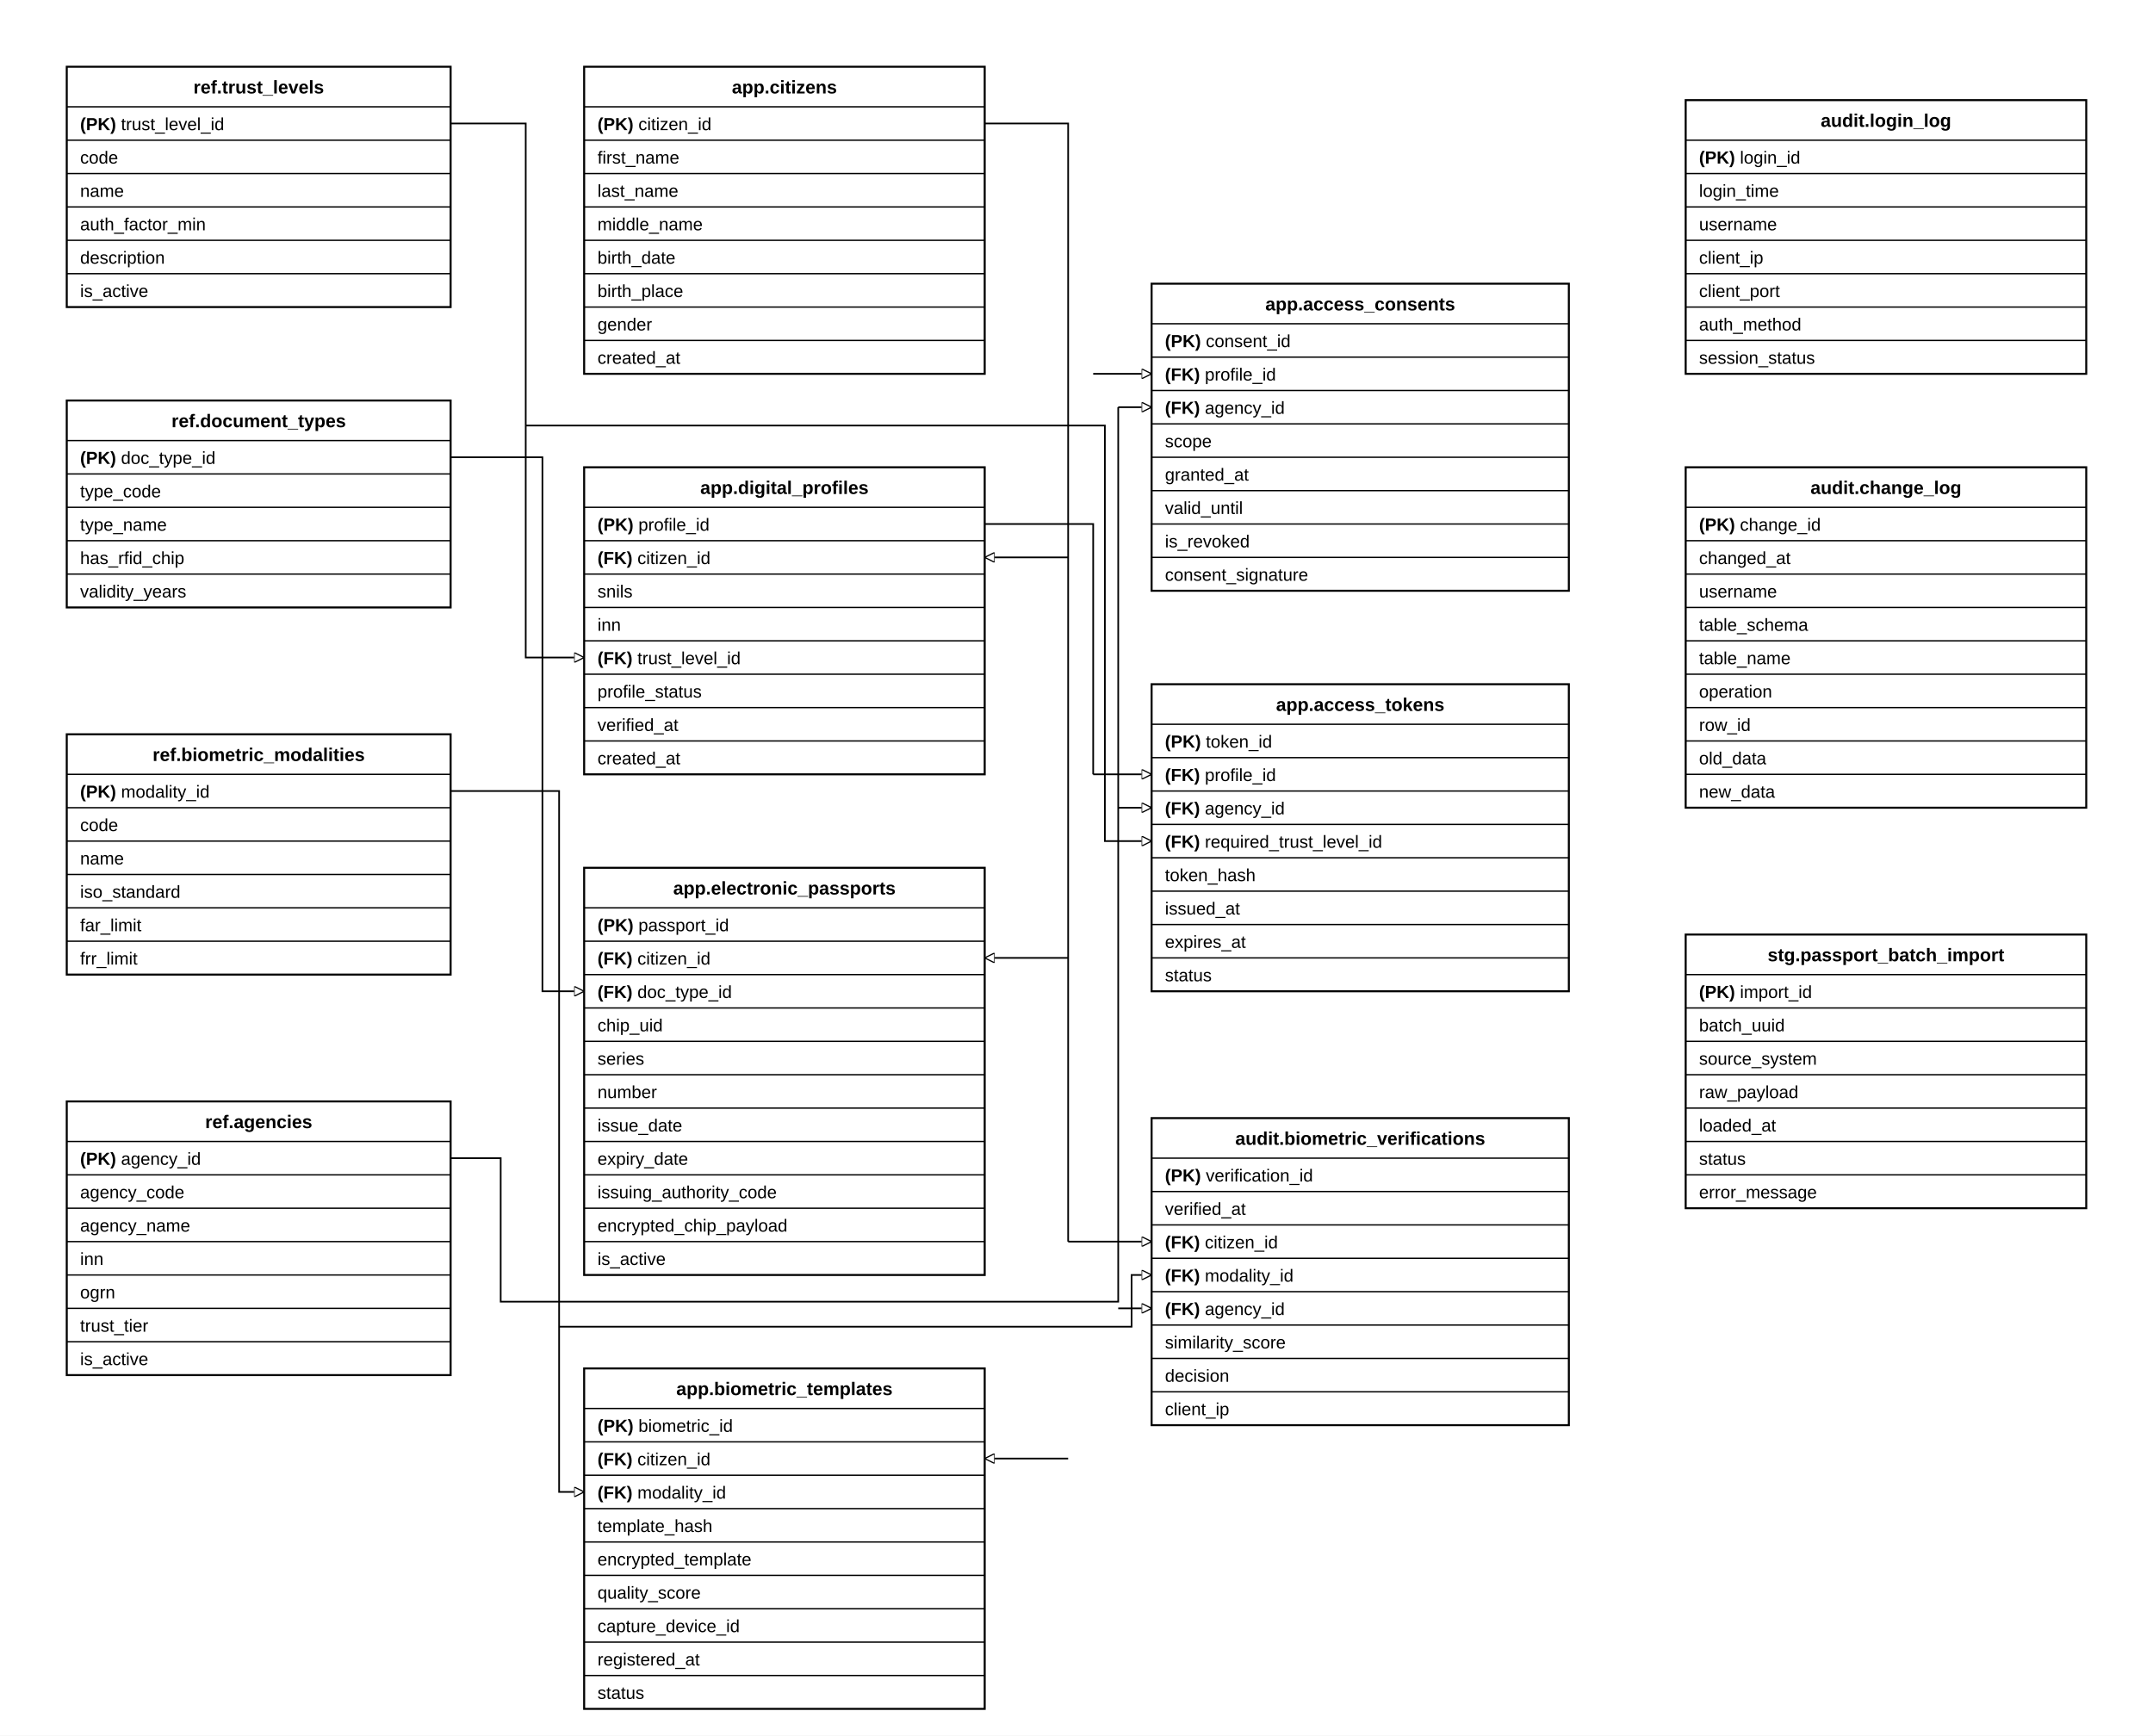
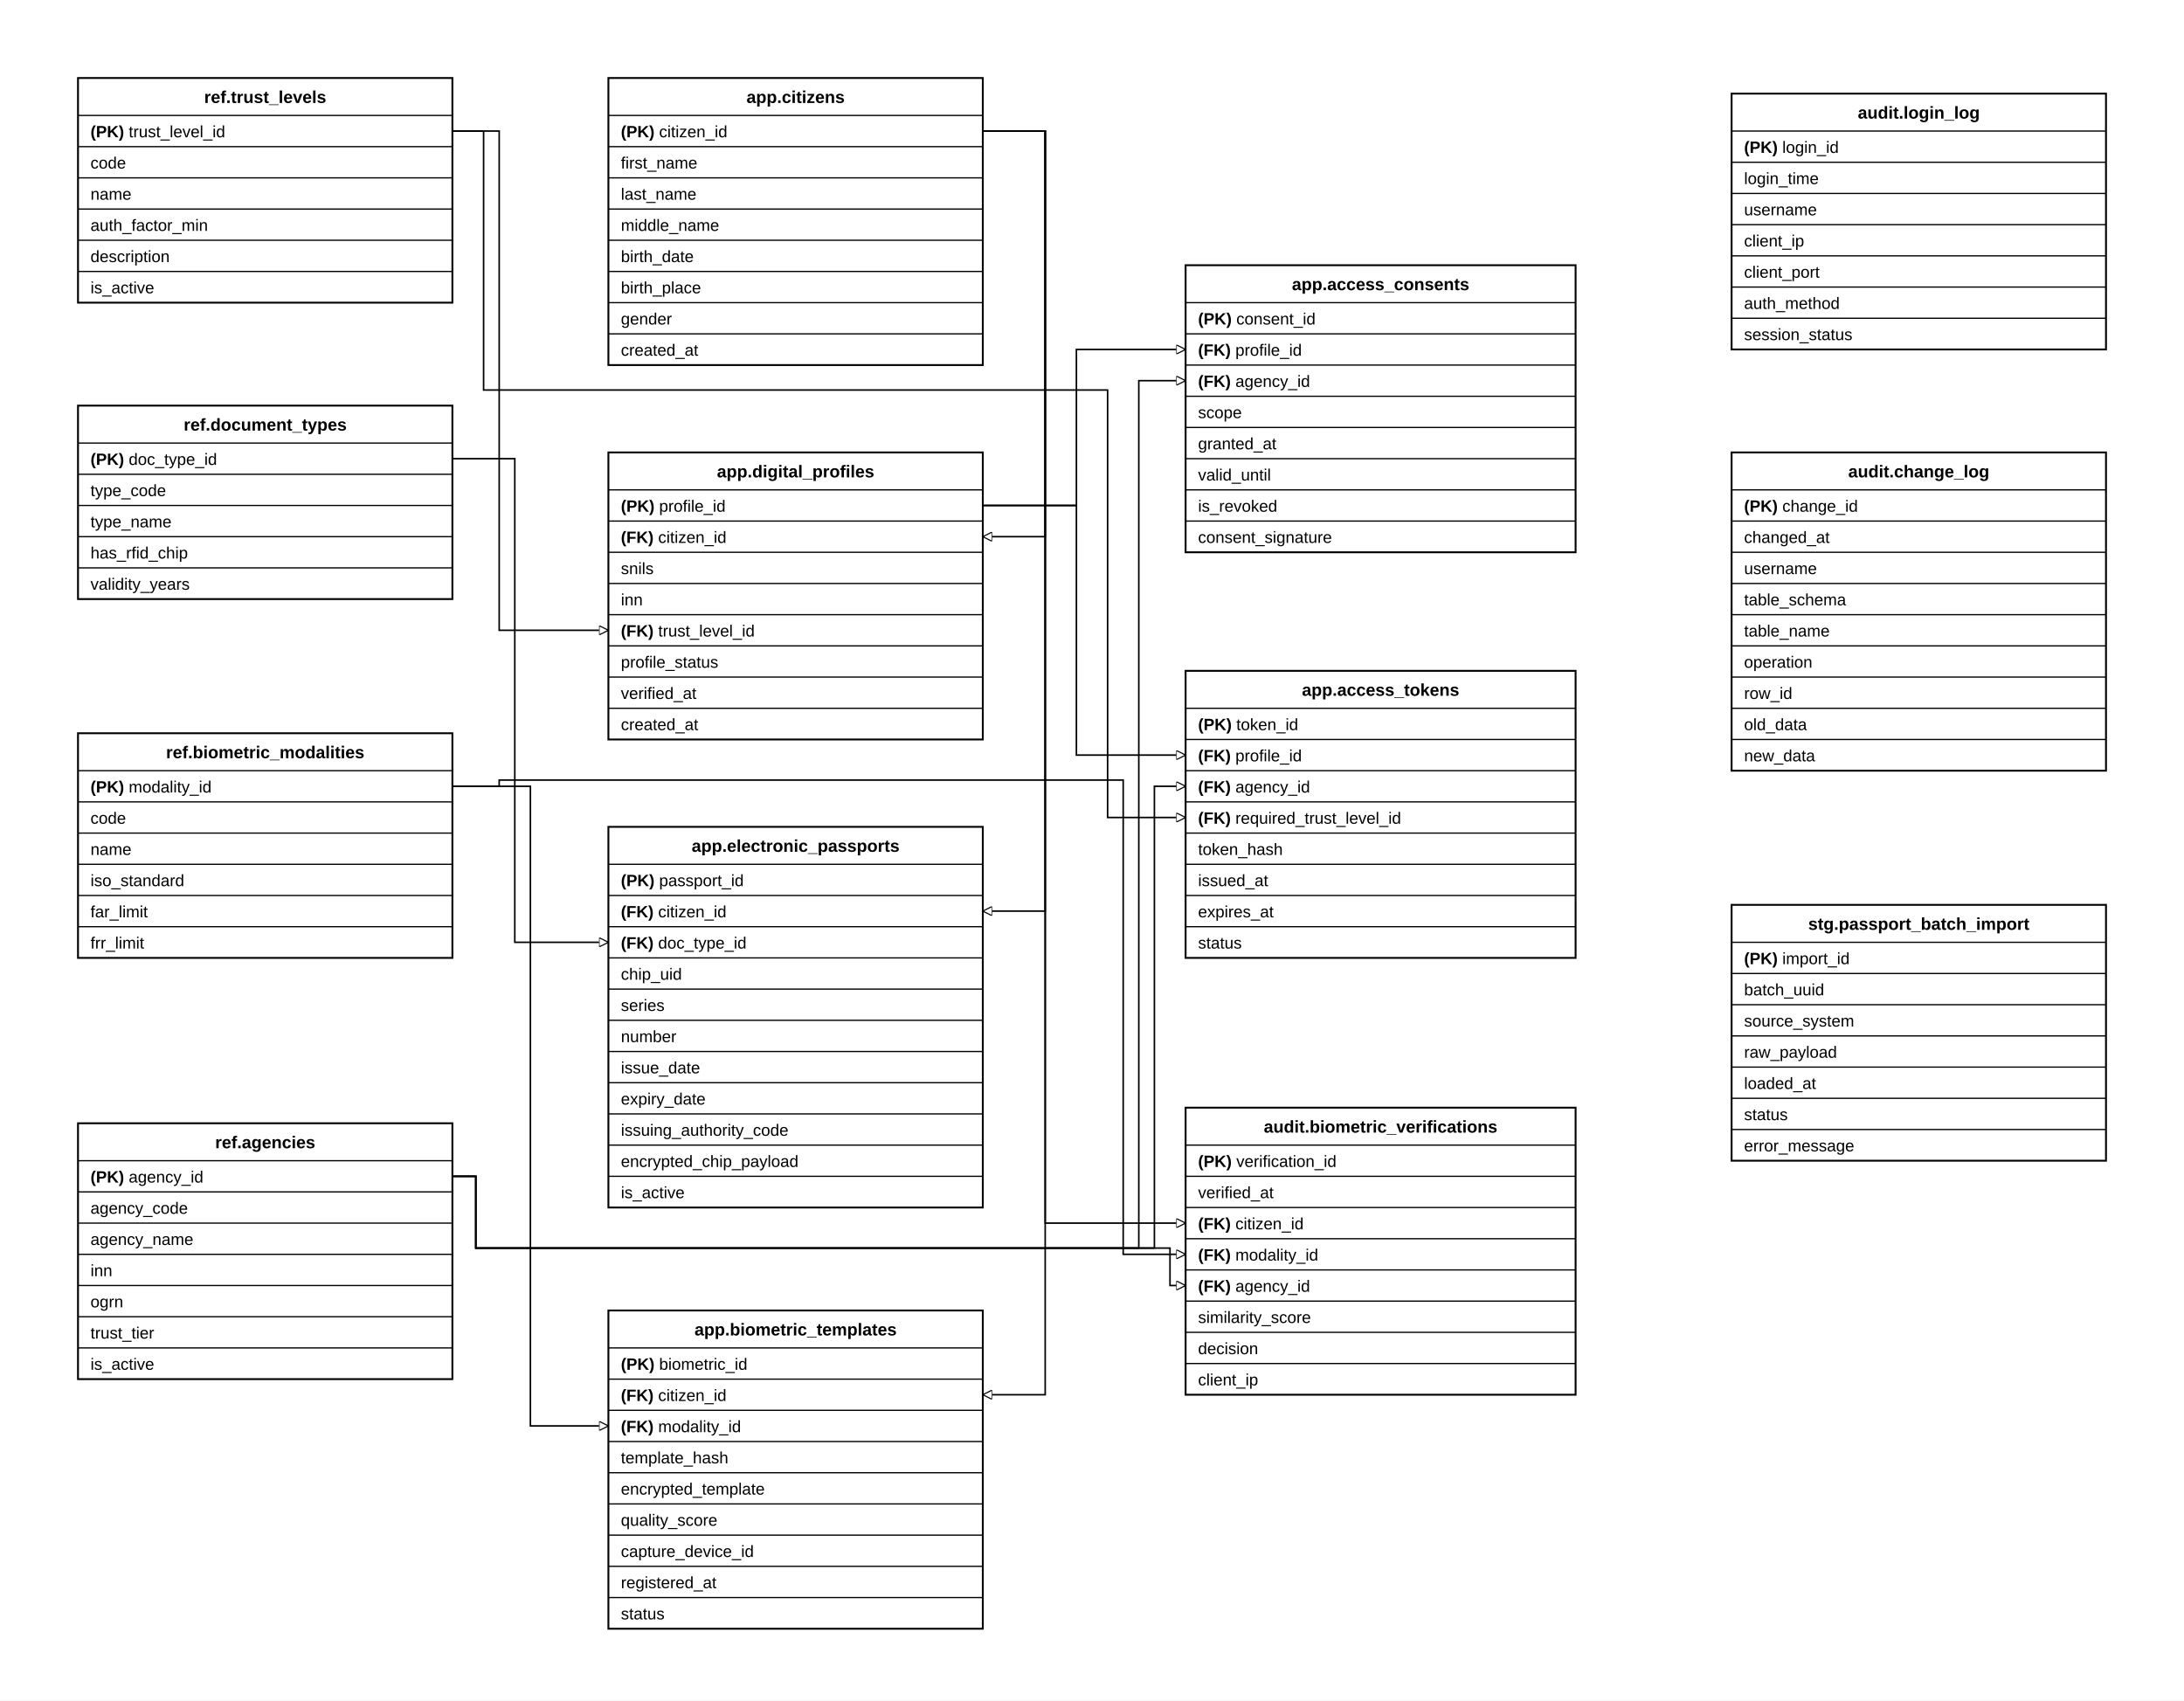
- <svg xmlns="http://www.w3.org/2000/svg" viewBox="0 0 1290 1040" width="1290" height="1040">
+ <svg xmlns="http://www.w3.org/2000/svg" viewBox="0 0 1400 1090" width="1400" height="1090">
  <defs>
-     <marker id="arrow" viewBox="0 0 10 10" refX="10" refY="5" markerWidth="6" markerHeight="6" orient="auto-start-reverse">
+     <marker id="arrow" viewBox="0 0 10 10" refX="10" refY="5" markerWidth="6" markerHeight="6" orient="auto">
      <polygon points="0,0 10,5 0,10" fill="#ffffff" stroke="#000000" stroke-width="1.2" />
    </marker>
  </defs>
  <style>

        .tbl-border { fill: #ffffff; stroke: #000000; stroke-width: 1.2; }
        .row-line { stroke: #000000; stroke-width: 0.8; }
        .tbl-hdr { font-family: Arial, Helvetica, sans-serif; font-size: 11px; font-weight: bold; fill: #000000; text-anchor: middle; }
        .col-txt { font-family: Arial, Helvetica, sans-serif; font-size: 10.5px; fill: #000000; }
        .bold-tag { font-family: Arial, Helvetica, sans-serif; font-size: 10.5px; font-weight: bold; fill: #000000; }
        .conn-ortho { fill: none; stroke: #000000; stroke-width: 1; }
    
</style>
-   <rect width="1290" height="1040" fill="#ffffff" />
-   <path d="M 590 74.0 L 640 74.0 L 640 744.0" class="conn-ortho" />
-   <path d="M 640 334.0 L 590 334.0" class="conn-ortho" marker-end="url(#arrow)" />
-   <path d="M 640 574.0 L 590 574.0" class="conn-ortho" marker-end="url(#arrow)" />
-   <path d="M 640 874.0 L 590 874.0" class="conn-ortho" marker-end="url(#arrow)" />
-   <path d="M 640 744.0 L 690 744.0" class="conn-ortho" marker-end="url(#arrow)" />
-   <path d="M 590 314.0 L 655 314.0 L 655 464.0" class="conn-ortho" />
-   <path d="M 655 224.0 L 690 224.0" class="conn-ortho" marker-end="url(#arrow)" />
-   <path d="M 655 464.0 L 690 464.0" class="conn-ortho" marker-end="url(#arrow)" />
-   <path d="M 270 694.0 L 300 694.0 L 300 780 L 670 780 L 670 244.0" class="conn-ortho" />
-   <path d="M 670 244.0 L 690 244.0" class="conn-ortho" marker-end="url(#arrow)" />
-   <path d="M 670 484.0 L 690 484.0" class="conn-ortho" marker-end="url(#arrow)" />
-   <path d="M 670 784.0 L 690 784.0" class="conn-ortho" marker-end="url(#arrow)" />
-   <path d="M 270 74.0 L 315 74.0 L 315 394.0 L 350 394.0" class="conn-ortho" marker-end="url(#arrow)" />
-   <path d="M 315 255 L 662 255 L 662 504.0 L 690 504.0" class="conn-ortho" marker-end="url(#arrow)" />
-   <path d="M 270 274.0 L 325 274.0 L 325 594.0 L 350 594.0" class="conn-ortho" marker-end="url(#arrow)" />
-   <path d="M 270 474.0 L 335 474.0 L 335 894.0 L 350 894.0" class="conn-ortho" marker-end="url(#arrow)" />
-   <path d="M 335 795 L 678 795 L 678 764.0 L 690 764.0" class="conn-ortho" marker-end="url(#arrow)" />
-   <rect x="40" y="40" width="230" height="144" class="tbl-border" />
-   <text x="155.0" y="56" class="tbl-hdr">ref.trust_levels</text>
-   <line x1="40" y1="64" x2="270" y2="64" class="row-line" />
-   <text x="48" y="78" class="bold-tag">(PK) <tspan font-weight="normal">trust_level_id</tspan>
-   </text>
-   <line x1="40" y1="84" x2="270" y2="84" class="row-line" />
-   <text x="48" y="98" class="col-txt">code</text>
-   <line x1="40" y1="104" x2="270" y2="104" class="row-line" />
-   <text x="48" y="118" class="col-txt">name</text>
-   <line x1="40" y1="124" x2="270" y2="124" class="row-line" />
-   <text x="48" y="138" class="col-txt">auth_factor_min</text>
-   <line x1="40" y1="144" x2="270" y2="144" class="row-line" />
-   <text x="48" y="158" class="col-txt">description</text>
-   <line x1="40" y1="164" x2="270" y2="164" class="row-line" />
-   <text x="48" y="178" class="col-txt">is_active</text>
-   <rect x="40" y="240" width="230" height="124" class="tbl-border" />
-   <text x="155.0" y="256" class="tbl-hdr">ref.document_types</text>
-   <line x1="40" y1="264" x2="270" y2="264" class="row-line" />
-   <text x="48" y="278" class="bold-tag">(PK) <tspan font-weight="normal">doc_type_id</tspan>
-   </text>
-   <line x1="40" y1="284" x2="270" y2="284" class="row-line" />
-   <text x="48" y="298" class="col-txt">type_code</text>
-   <line x1="40" y1="304" x2="270" y2="304" class="row-line" />
-   <text x="48" y="318" class="col-txt">type_name</text>
-   <line x1="40" y1="324" x2="270" y2="324" class="row-line" />
-   <text x="48" y="338" class="col-txt">has_rfid_chip</text>
-   <line x1="40" y1="344" x2="270" y2="344" class="row-line" />
-   <text x="48" y="358" class="col-txt">validity_years</text>
-   <rect x="40" y="440" width="230" height="144" class="tbl-border" />
-   <text x="155.0" y="456" class="tbl-hdr">ref.biometric_modalities</text>
-   <line x1="40" y1="464" x2="270" y2="464" class="row-line" />
-   <text x="48" y="478" class="bold-tag">(PK) <tspan font-weight="normal">modality_id</tspan>
-   </text>
-   <line x1="40" y1="484" x2="270" y2="484" class="row-line" />
-   <text x="48" y="498" class="col-txt">code</text>
-   <line x1="40" y1="504" x2="270" y2="504" class="row-line" />
-   <text x="48" y="518" class="col-txt">name</text>
-   <line x1="40" y1="524" x2="270" y2="524" class="row-line" />
-   <text x="48" y="538" class="col-txt">iso_standard</text>
-   <line x1="40" y1="544" x2="270" y2="544" class="row-line" />
-   <text x="48" y="558" class="col-txt">far_limit</text>
-   <line x1="40" y1="564" x2="270" y2="564" class="row-line" />
-   <text x="48" y="578" class="col-txt">frr_limit</text>
-   <rect x="40" y="660" width="230" height="164" class="tbl-border" />
-   <text x="155.0" y="676" class="tbl-hdr">ref.agencies</text>
-   <line x1="40" y1="684" x2="270" y2="684" class="row-line" />
-   <text x="48" y="698" class="bold-tag">(PK) <tspan font-weight="normal">agency_id</tspan>
-   </text>
-   <line x1="40" y1="704" x2="270" y2="704" class="row-line" />
-   <text x="48" y="718" class="col-txt">agency_code</text>
-   <line x1="40" y1="724" x2="270" y2="724" class="row-line" />
-   <text x="48" y="738" class="col-txt">agency_name</text>
-   <line x1="40" y1="744" x2="270" y2="744" class="row-line" />
-   <text x="48" y="758" class="col-txt">inn</text>
-   <line x1="40" y1="764" x2="270" y2="764" class="row-line" />
-   <text x="48" y="778" class="col-txt">ogrn</text>
-   <line x1="40" y1="784" x2="270" y2="784" class="row-line" />
-   <text x="48" y="798" class="col-txt">trust_tier</text>
-   <line x1="40" y1="804" x2="270" y2="804" class="row-line" />
-   <text x="48" y="818" class="col-txt">is_active</text>
-   <rect x="350" y="40" width="240" height="184" class="tbl-border" />
-   <text x="470.0" y="56" class="tbl-hdr">app.citizens</text>
-   <line x1="350" y1="64" x2="590" y2="64" class="row-line" />
-   <text x="358" y="78" class="bold-tag">(PK) <tspan font-weight="normal">citizen_id</tspan>
-   </text>
-   <line x1="350" y1="84" x2="590" y2="84" class="row-line" />
-   <text x="358" y="98" class="col-txt">first_name</text>
-   <line x1="350" y1="104" x2="590" y2="104" class="row-line" />
-   <text x="358" y="118" class="col-txt">last_name</text>
-   <line x1="350" y1="124" x2="590" y2="124" class="row-line" />
-   <text x="358" y="138" class="col-txt">middle_name</text>
-   <line x1="350" y1="144" x2="590" y2="144" class="row-line" />
-   <text x="358" y="158" class="col-txt">birth_date</text>
-   <line x1="350" y1="164" x2="590" y2="164" class="row-line" />
-   <text x="358" y="178" class="col-txt">birth_place</text>
-   <line x1="350" y1="184" x2="590" y2="184" class="row-line" />
-   <text x="358" y="198" class="col-txt">gender</text>
-   <line x1="350" y1="204" x2="590" y2="204" class="row-line" />
-   <text x="358" y="218" class="col-txt">created_at</text>
-   <rect x="350" y="280" width="240" height="184" class="tbl-border" />
-   <text x="470.0" y="296" class="tbl-hdr">app.digital_profiles</text>
-   <line x1="350" y1="304" x2="590" y2="304" class="row-line" />
-   <text x="358" y="318" class="bold-tag">(PK) <tspan font-weight="normal">profile_id</tspan>
-   </text>
-   <line x1="350" y1="324" x2="590" y2="324" class="row-line" />
-   <text x="358" y="338" class="bold-tag">(FK) <tspan font-weight="normal">citizen_id</tspan>
-   </text>
-   <line x1="350" y1="344" x2="590" y2="344" class="row-line" />
-   <text x="358" y="358" class="col-txt">snils</text>
-   <line x1="350" y1="364" x2="590" y2="364" class="row-line" />
-   <text x="358" y="378" class="col-txt">inn</text>
-   <line x1="350" y1="384" x2="590" y2="384" class="row-line" />
-   <text x="358" y="398" class="bold-tag">(FK) <tspan font-weight="normal">trust_level_id</tspan>
-   </text>
-   <line x1="350" y1="404" x2="590" y2="404" class="row-line" />
-   <text x="358" y="418" class="col-txt">profile_status</text>
-   <line x1="350" y1="424" x2="590" y2="424" class="row-line" />
-   <text x="358" y="438" class="col-txt">verified_at</text>
-   <line x1="350" y1="444" x2="590" y2="444" class="row-line" />
-   <text x="358" y="458" class="col-txt">created_at</text>
-   <rect x="350" y="520" width="240" height="244" class="tbl-border" />
-   <text x="470.0" y="536" class="tbl-hdr">app.electronic_passports</text>
-   <line x1="350" y1="544" x2="590" y2="544" class="row-line" />
-   <text x="358" y="558" class="bold-tag">(PK) <tspan font-weight="normal">passport_id</tspan>
-   </text>
-   <line x1="350" y1="564" x2="590" y2="564" class="row-line" />
-   <text x="358" y="578" class="bold-tag">(FK) <tspan font-weight="normal">citizen_id</tspan>
-   </text>
-   <line x1="350" y1="584" x2="590" y2="584" class="row-line" />
-   <text x="358" y="598" class="bold-tag">(FK) <tspan font-weight="normal">doc_type_id</tspan>
-   </text>
-   <line x1="350" y1="604" x2="590" y2="604" class="row-line" />
-   <text x="358" y="618" class="col-txt">chip_uid</text>
-   <line x1="350" y1="624" x2="590" y2="624" class="row-line" />
-   <text x="358" y="638" class="col-txt">series</text>
-   <line x1="350" y1="644" x2="590" y2="644" class="row-line" />
-   <text x="358" y="658" class="col-txt">number</text>
-   <line x1="350" y1="664" x2="590" y2="664" class="row-line" />
-   <text x="358" y="678" class="col-txt">issue_date</text>
-   <line x1="350" y1="684" x2="590" y2="684" class="row-line" />
-   <text x="358" y="698" class="col-txt">expiry_date</text>
-   <line x1="350" y1="704" x2="590" y2="704" class="row-line" />
-   <text x="358" y="718" class="col-txt">issuing_authority_code</text>
-   <line x1="350" y1="724" x2="590" y2="724" class="row-line" />
-   <text x="358" y="738" class="col-txt">encrypted_chip_payload</text>
-   <line x1="350" y1="744" x2="590" y2="744" class="row-line" />
-   <text x="358" y="758" class="col-txt">is_active</text>
-   <rect x="350" y="820" width="240" height="204" class="tbl-border" />
-   <text x="470.0" y="836" class="tbl-hdr">app.biometric_templates</text>
-   <line x1="350" y1="844" x2="590" y2="844" class="row-line" />
-   <text x="358" y="858" class="bold-tag">(PK) <tspan font-weight="normal">biometric_id</tspan>
-   </text>
-   <line x1="350" y1="864" x2="590" y2="864" class="row-line" />
-   <text x="358" y="878" class="bold-tag">(FK) <tspan font-weight="normal">citizen_id</tspan>
-   </text>
-   <line x1="350" y1="884" x2="590" y2="884" class="row-line" />
-   <text x="358" y="898" class="bold-tag">(FK) <tspan font-weight="normal">modality_id</tspan>
-   </text>
-   <line x1="350" y1="904" x2="590" y2="904" class="row-line" />
-   <text x="358" y="918" class="col-txt">template_hash</text>
-   <line x1="350" y1="924" x2="590" y2="924" class="row-line" />
-   <text x="358" y="938" class="col-txt">encrypted_template</text>
-   <line x1="350" y1="944" x2="590" y2="944" class="row-line" />
-   <text x="358" y="958" class="col-txt">quality_score</text>
-   <line x1="350" y1="964" x2="590" y2="964" class="row-line" />
-   <text x="358" y="978" class="col-txt">capture_device_id</text>
-   <line x1="350" y1="984" x2="590" y2="984" class="row-line" />
-   <text x="358" y="998" class="col-txt">registered_at</text>
-   <line x1="350" y1="1004" x2="590" y2="1004" class="row-line" />
-   <text x="358" y="1018" class="col-txt">status</text>
-   <rect x="690" y="170" width="250" height="184" class="tbl-border" />
-   <text x="815.0" y="186" class="tbl-hdr">app.access_consents</text>
-   <line x1="690" y1="194" x2="940" y2="194" class="row-line" />
-   <text x="698" y="208" class="bold-tag">(PK) <tspan font-weight="normal">consent_id</tspan>
-   </text>
-   <line x1="690" y1="214" x2="940" y2="214" class="row-line" />
-   <text x="698" y="228" class="bold-tag">(FK) <tspan font-weight="normal">profile_id</tspan>
-   </text>
-   <line x1="690" y1="234" x2="940" y2="234" class="row-line" />
-   <text x="698" y="248" class="bold-tag">(FK) <tspan font-weight="normal">agency_id</tspan>
-   </text>
-   <line x1="690" y1="254" x2="940" y2="254" class="row-line" />
-   <text x="698" y="268" class="col-txt">scope</text>
-   <line x1="690" y1="274" x2="940" y2="274" class="row-line" />
-   <text x="698" y="288" class="col-txt">granted_at</text>
-   <line x1="690" y1="294" x2="940" y2="294" class="row-line" />
-   <text x="698" y="308" class="col-txt">valid_until</text>
-   <line x1="690" y1="314" x2="940" y2="314" class="row-line" />
-   <text x="698" y="328" class="col-txt">is_revoked</text>
-   <line x1="690" y1="334" x2="940" y2="334" class="row-line" />
-   <text x="698" y="348" class="col-txt">consent_signature</text>
-   <rect x="690" y="410" width="250" height="184" class="tbl-border" />
-   <text x="815.0" y="426" class="tbl-hdr">app.access_tokens</text>
-   <line x1="690" y1="434" x2="940" y2="434" class="row-line" />
-   <text x="698" y="448" class="bold-tag">(PK) <tspan font-weight="normal">token_id</tspan>
-   </text>
-   <line x1="690" y1="454" x2="940" y2="454" class="row-line" />
-   <text x="698" y="468" class="bold-tag">(FK) <tspan font-weight="normal">profile_id</tspan>
-   </text>
-   <line x1="690" y1="474" x2="940" y2="474" class="row-line" />
-   <text x="698" y="488" class="bold-tag">(FK) <tspan font-weight="normal">agency_id</tspan>
-   </text>
-   <line x1="690" y1="494" x2="940" y2="494" class="row-line" />
-   <text x="698" y="508" class="bold-tag">(FK) <tspan font-weight="normal">required_trust_level_id</tspan>
-   </text>
-   <line x1="690" y1="514" x2="940" y2="514" class="row-line" />
-   <text x="698" y="528" class="col-txt">token_hash</text>
-   <line x1="690" y1="534" x2="940" y2="534" class="row-line" />
-   <text x="698" y="548" class="col-txt">issued_at</text>
-   <line x1="690" y1="554" x2="940" y2="554" class="row-line" />
-   <text x="698" y="568" class="col-txt">expires_at</text>
-   <line x1="690" y1="574" x2="940" y2="574" class="row-line" />
-   <text x="698" y="588" class="col-txt">status</text>
-   <rect x="690" y="670" width="250" height="184" class="tbl-border" />
-   <text x="815.0" y="686" class="tbl-hdr">audit.biometric_verifications</text>
-   <line x1="690" y1="694" x2="940" y2="694" class="row-line" />
-   <text x="698" y="708" class="bold-tag">(PK) <tspan font-weight="normal">verification_id</tspan>
-   </text>
-   <line x1="690" y1="714" x2="940" y2="714" class="row-line" />
-   <text x="698" y="728" class="col-txt">verified_at</text>
-   <line x1="690" y1="734" x2="940" y2="734" class="row-line" />
-   <text x="698" y="748" class="bold-tag">(FK) <tspan font-weight="normal">citizen_id</tspan>
-   </text>
-   <line x1="690" y1="754" x2="940" y2="754" class="row-line" />
-   <text x="698" y="768" class="bold-tag">(FK) <tspan font-weight="normal">modality_id</tspan>
-   </text>
-   <line x1="690" y1="774" x2="940" y2="774" class="row-line" />
-   <text x="698" y="788" class="bold-tag">(FK) <tspan font-weight="normal">agency_id</tspan>
-   </text>
-   <line x1="690" y1="794" x2="940" y2="794" class="row-line" />
-   <text x="698" y="808" class="col-txt">similarity_score</text>
-   <line x1="690" y1="814" x2="940" y2="814" class="row-line" />
-   <text x="698" y="828" class="col-txt">decision</text>
-   <line x1="690" y1="834" x2="940" y2="834" class="row-line" />
-   <text x="698" y="848" class="col-txt">client_ip</text>
-   <rect x="1010" y="60" width="240" height="164" class="tbl-border" />
-   <text x="1130.0" y="76" class="tbl-hdr">audit.login_log</text>
-   <line x1="1010" y1="84" x2="1250" y2="84" class="row-line" />
-   <text x="1018" y="98" class="bold-tag">(PK) <tspan font-weight="normal">login_id</tspan>
-   </text>
-   <line x1="1010" y1="104" x2="1250" y2="104" class="row-line" />
-   <text x="1018" y="118" class="col-txt">login_time</text>
-   <line x1="1010" y1="124" x2="1250" y2="124" class="row-line" />
-   <text x="1018" y="138" class="col-txt">username</text>
-   <line x1="1010" y1="144" x2="1250" y2="144" class="row-line" />
-   <text x="1018" y="158" class="col-txt">client_ip</text>
-   <line x1="1010" y1="164" x2="1250" y2="164" class="row-line" />
-   <text x="1018" y="178" class="col-txt">client_port</text>
-   <line x1="1010" y1="184" x2="1250" y2="184" class="row-line" />
-   <text x="1018" y="198" class="col-txt">auth_method</text>
-   <line x1="1010" y1="204" x2="1250" y2="204" class="row-line" />
-   <text x="1018" y="218" class="col-txt">session_status</text>
-   <rect x="1010" y="280" width="240" height="204" class="tbl-border" />
-   <text x="1130.0" y="296" class="tbl-hdr">audit.change_log</text>
-   <line x1="1010" y1="304" x2="1250" y2="304" class="row-line" />
-   <text x="1018" y="318" class="bold-tag">(PK) <tspan font-weight="normal">change_id</tspan>
-   </text>
-   <line x1="1010" y1="324" x2="1250" y2="324" class="row-line" />
-   <text x="1018" y="338" class="col-txt">changed_at</text>
-   <line x1="1010" y1="344" x2="1250" y2="344" class="row-line" />
-   <text x="1018" y="358" class="col-txt">username</text>
-   <line x1="1010" y1="364" x2="1250" y2="364" class="row-line" />
-   <text x="1018" y="378" class="col-txt">table_schema</text>
-   <line x1="1010" y1="384" x2="1250" y2="384" class="row-line" />
-   <text x="1018" y="398" class="col-txt">table_name</text>
-   <line x1="1010" y1="404" x2="1250" y2="404" class="row-line" />
-   <text x="1018" y="418" class="col-txt">operation</text>
-   <line x1="1010" y1="424" x2="1250" y2="424" class="row-line" />
-   <text x="1018" y="438" class="col-txt">row_id</text>
-   <line x1="1010" y1="444" x2="1250" y2="444" class="row-line" />
-   <text x="1018" y="458" class="col-txt">old_data</text>
-   <line x1="1010" y1="464" x2="1250" y2="464" class="row-line" />
-   <text x="1018" y="478" class="col-txt">new_data</text>
-   <rect x="1010" y="560" width="240" height="164" class="tbl-border" />
-   <text x="1130.0" y="576" class="tbl-hdr">stg.passport_batch_import</text>
-   <line x1="1010" y1="584" x2="1250" y2="584" class="row-line" />
-   <text x="1018" y="598" class="bold-tag">(PK) <tspan font-weight="normal">import_id</tspan>
-   </text>
-   <line x1="1010" y1="604" x2="1250" y2="604" class="row-line" />
-   <text x="1018" y="618" class="col-txt">batch_uuid</text>
-   <line x1="1010" y1="624" x2="1250" y2="624" class="row-line" />
-   <text x="1018" y="638" class="col-txt">source_system</text>
-   <line x1="1010" y1="644" x2="1250" y2="644" class="row-line" />
-   <text x="1018" y="658" class="col-txt">raw_payload</text>
-   <line x1="1010" y1="664" x2="1250" y2="664" class="row-line" />
-   <text x="1018" y="678" class="col-txt">loaded_at</text>
-   <line x1="1010" y1="684" x2="1250" y2="684" class="row-line" />
-   <text x="1018" y="698" class="col-txt">status</text>
-   <line x1="1010" y1="704" x2="1250" y2="704" class="row-line" />
-   <text x="1018" y="718" class="col-txt">error_message</text>
+   <rect width="1400" height="1090" fill="#ffffff" />
+   <path d="M 290 84.0 L 320 84.0 L 320 404.0 L 390 404.0" class="conn-ortho" marker-end="url(#arrow)" />
+   <path d="M 290 84.0 L 310 84.0 L 310 250 L 710 250 L 710 524.0 L 760 524.0" class="conn-ortho" marker-end="url(#arrow)" />
+   <path d="M 290 294.0 L 330 294.0 L 330 604.0 L 390 604.0" class="conn-ortho" marker-end="url(#arrow)" />
+   <path d="M 290 504.0 L 340 504.0 L 340 914.0 L 390 914.0" class="conn-ortho" marker-end="url(#arrow)" />
+   <path d="M 290 504.0 L 320 504.0 L 320 500 L 720 500 L 720 804.0 L 760 804.0" class="conn-ortho" marker-end="url(#arrow)" />
+   <path d="M 290 754.0 L 305 754.0 L 305 800 L 730 800 L 730 244.0 L 760 244.0" class="conn-ortho" marker-end="url(#arrow)" />
+   <path d="M 290 754.0 L 305 754.0 L 305 800 L 740 800 L 740 504.0 L 760 504.0" class="conn-ortho" marker-end="url(#arrow)" />
+   <path d="M 290 754.0 L 305 754.0 L 305 800 L 750 800 L 750 824.0 L 760 824.0" class="conn-ortho" marker-end="url(#arrow)" />
+   <path d="M 630 84.0 L 670 84.0 L 670 344.0 L 630 344.0" class="conn-ortho" marker-end="url(#arrow)" />
+   <path d="M 630 84.0 L 670 84.0 L 670 584.0 L 630 584.0" class="conn-ortho" marker-end="url(#arrow)" />
+   <path d="M 630 84.0 L 670 84.0 L 670 894.0 L 630 894.0" class="conn-ortho" marker-end="url(#arrow)" />
+   <path d="M 630 84.0 L 670 84.0 L 670 784.0 L 760 784.0" class="conn-ortho" marker-end="url(#arrow)" />
+   <path d="M 630 324.0 L 690 324.0 L 690 224.0 L 760 224.0" class="conn-ortho" marker-end="url(#arrow)" />
+   <path d="M 630 324.0 L 690 324.0 L 690 484.0 L 760 484.0" class="conn-ortho" marker-end="url(#arrow)" />
+   <rect x="50" y="50" width="240" height="144" class="tbl-border" />
+   <text x="170.0" y="66" class="tbl-hdr">ref.trust_levels</text>
+   <line x1="50" y1="74" x2="290" y2="74" class="row-line" />
+   <text x="58" y="88" class="bold-tag">(PK) <tspan font-weight="normal">trust_level_id</tspan>
+   </text>
+   <line x1="50" y1="94" x2="290" y2="94" class="row-line" />
+   <text x="58" y="108" class="col-txt">code</text>
+   <line x1="50" y1="114" x2="290" y2="114" class="row-line" />
+   <text x="58" y="128" class="col-txt">name</text>
+   <line x1="50" y1="134" x2="290" y2="134" class="row-line" />
+   <text x="58" y="148" class="col-txt">auth_factor_min</text>
+   <line x1="50" y1="154" x2="290" y2="154" class="row-line" />
+   <text x="58" y="168" class="col-txt">description</text>
+   <line x1="50" y1="174" x2="290" y2="174" class="row-line" />
+   <text x="58" y="188" class="col-txt">is_active</text>
+   <rect x="50" y="260" width="240" height="124" class="tbl-border" />
+   <text x="170.0" y="276" class="tbl-hdr">ref.document_types</text>
+   <line x1="50" y1="284" x2="290" y2="284" class="row-line" />
+   <text x="58" y="298" class="bold-tag">(PK) <tspan font-weight="normal">doc_type_id</tspan>
+   </text>
+   <line x1="50" y1="304" x2="290" y2="304" class="row-line" />
+   <text x="58" y="318" class="col-txt">type_code</text>
+   <line x1="50" y1="324" x2="290" y2="324" class="row-line" />
+   <text x="58" y="338" class="col-txt">type_name</text>
+   <line x1="50" y1="344" x2="290" y2="344" class="row-line" />
+   <text x="58" y="358" class="col-txt">has_rfid_chip</text>
+   <line x1="50" y1="364" x2="290" y2="364" class="row-line" />
+   <text x="58" y="378" class="col-txt">validity_years</text>
+   <rect x="50" y="470" width="240" height="144" class="tbl-border" />
+   <text x="170.0" y="486" class="tbl-hdr">ref.biometric_modalities</text>
+   <line x1="50" y1="494" x2="290" y2="494" class="row-line" />
+   <text x="58" y="508" class="bold-tag">(PK) <tspan font-weight="normal">modality_id</tspan>
+   </text>
+   <line x1="50" y1="514" x2="290" y2="514" class="row-line" />
+   <text x="58" y="528" class="col-txt">code</text>
+   <line x1="50" y1="534" x2="290" y2="534" class="row-line" />
+   <text x="58" y="548" class="col-txt">name</text>
+   <line x1="50" y1="554" x2="290" y2="554" class="row-line" />
+   <text x="58" y="568" class="col-txt">iso_standard</text>
+   <line x1="50" y1="574" x2="290" y2="574" class="row-line" />
+   <text x="58" y="588" class="col-txt">far_limit</text>
+   <line x1="50" y1="594" x2="290" y2="594" class="row-line" />
+   <text x="58" y="608" class="col-txt">frr_limit</text>
+   <rect x="50" y="720" width="240" height="164" class="tbl-border" />
+   <text x="170.0" y="736" class="tbl-hdr">ref.agencies</text>
+   <line x1="50" y1="744" x2="290" y2="744" class="row-line" />
+   <text x="58" y="758" class="bold-tag">(PK) <tspan font-weight="normal">agency_id</tspan>
+   </text>
+   <line x1="50" y1="764" x2="290" y2="764" class="row-line" />
+   <text x="58" y="778" class="col-txt">agency_code</text>
+   <line x1="50" y1="784" x2="290" y2="784" class="row-line" />
+   <text x="58" y="798" class="col-txt">agency_name</text>
+   <line x1="50" y1="804" x2="290" y2="804" class="row-line" />
+   <text x="58" y="818" class="col-txt">inn</text>
+   <line x1="50" y1="824" x2="290" y2="824" class="row-line" />
+   <text x="58" y="838" class="col-txt">ogrn</text>
+   <line x1="50" y1="844" x2="290" y2="844" class="row-line" />
+   <text x="58" y="858" class="col-txt">trust_tier</text>
+   <line x1="50" y1="864" x2="290" y2="864" class="row-line" />
+   <text x="58" y="878" class="col-txt">is_active</text>
+   <rect x="390" y="50" width="240" height="184" class="tbl-border" />
+   <text x="510.0" y="66" class="tbl-hdr">app.citizens</text>
+   <line x1="390" y1="74" x2="630" y2="74" class="row-line" />
+   <text x="398" y="88" class="bold-tag">(PK) <tspan font-weight="normal">citizen_id</tspan>
+   </text>
+   <line x1="390" y1="94" x2="630" y2="94" class="row-line" />
+   <text x="398" y="108" class="col-txt">first_name</text>
+   <line x1="390" y1="114" x2="630" y2="114" class="row-line" />
+   <text x="398" y="128" class="col-txt">last_name</text>
+   <line x1="390" y1="134" x2="630" y2="134" class="row-line" />
+   <text x="398" y="148" class="col-txt">middle_name</text>
+   <line x1="390" y1="154" x2="630" y2="154" class="row-line" />
+   <text x="398" y="168" class="col-txt">birth_date</text>
+   <line x1="390" y1="174" x2="630" y2="174" class="row-line" />
+   <text x="398" y="188" class="col-txt">birth_place</text>
+   <line x1="390" y1="194" x2="630" y2="194" class="row-line" />
+   <text x="398" y="208" class="col-txt">gender</text>
+   <line x1="390" y1="214" x2="630" y2="214" class="row-line" />
+   <text x="398" y="228" class="col-txt">created_at</text>
+   <rect x="390" y="290" width="240" height="184" class="tbl-border" />
+   <text x="510.0" y="306" class="tbl-hdr">app.digital_profiles</text>
+   <line x1="390" y1="314" x2="630" y2="314" class="row-line" />
+   <text x="398" y="328" class="bold-tag">(PK) <tspan font-weight="normal">profile_id</tspan>
+   </text>
+   <line x1="390" y1="334" x2="630" y2="334" class="row-line" />
+   <text x="398" y="348" class="bold-tag">(FK) <tspan font-weight="normal">citizen_id</tspan>
+   </text>
+   <line x1="390" y1="354" x2="630" y2="354" class="row-line" />
+   <text x="398" y="368" class="col-txt">snils</text>
+   <line x1="390" y1="374" x2="630" y2="374" class="row-line" />
+   <text x="398" y="388" class="col-txt">inn</text>
+   <line x1="390" y1="394" x2="630" y2="394" class="row-line" />
+   <text x="398" y="408" class="bold-tag">(FK) <tspan font-weight="normal">trust_level_id</tspan>
+   </text>
+   <line x1="390" y1="414" x2="630" y2="414" class="row-line" />
+   <text x="398" y="428" class="col-txt">profile_status</text>
+   <line x1="390" y1="434" x2="630" y2="434" class="row-line" />
+   <text x="398" y="448" class="col-txt">verified_at</text>
+   <line x1="390" y1="454" x2="630" y2="454" class="row-line" />
+   <text x="398" y="468" class="col-txt">created_at</text>
+   <rect x="390" y="530" width="240" height="244" class="tbl-border" />
+   <text x="510.0" y="546" class="tbl-hdr">app.electronic_passports</text>
+   <line x1="390" y1="554" x2="630" y2="554" class="row-line" />
+   <text x="398" y="568" class="bold-tag">(PK) <tspan font-weight="normal">passport_id</tspan>
+   </text>
+   <line x1="390" y1="574" x2="630" y2="574" class="row-line" />
+   <text x="398" y="588" class="bold-tag">(FK) <tspan font-weight="normal">citizen_id</tspan>
+   </text>
+   <line x1="390" y1="594" x2="630" y2="594" class="row-line" />
+   <text x="398" y="608" class="bold-tag">(FK) <tspan font-weight="normal">doc_type_id</tspan>
+   </text>
+   <line x1="390" y1="614" x2="630" y2="614" class="row-line" />
+   <text x="398" y="628" class="col-txt">chip_uid</text>
+   <line x1="390" y1="634" x2="630" y2="634" class="row-line" />
+   <text x="398" y="648" class="col-txt">series</text>
+   <line x1="390" y1="654" x2="630" y2="654" class="row-line" />
+   <text x="398" y="668" class="col-txt">number</text>
+   <line x1="390" y1="674" x2="630" y2="674" class="row-line" />
+   <text x="398" y="688" class="col-txt">issue_date</text>
+   <line x1="390" y1="694" x2="630" y2="694" class="row-line" />
+   <text x="398" y="708" class="col-txt">expiry_date</text>
+   <line x1="390" y1="714" x2="630" y2="714" class="row-line" />
+   <text x="398" y="728" class="col-txt">issuing_authority_code</text>
+   <line x1="390" y1="734" x2="630" y2="734" class="row-line" />
+   <text x="398" y="748" class="col-txt">encrypted_chip_payload</text>
+   <line x1="390" y1="754" x2="630" y2="754" class="row-line" />
+   <text x="398" y="768" class="col-txt">is_active</text>
+   <rect x="390" y="840" width="240" height="204" class="tbl-border" />
+   <text x="510.0" y="856" class="tbl-hdr">app.biometric_templates</text>
+   <line x1="390" y1="864" x2="630" y2="864" class="row-line" />
+   <text x="398" y="878" class="bold-tag">(PK) <tspan font-weight="normal">biometric_id</tspan>
+   </text>
+   <line x1="390" y1="884" x2="630" y2="884" class="row-line" />
+   <text x="398" y="898" class="bold-tag">(FK) <tspan font-weight="normal">citizen_id</tspan>
+   </text>
+   <line x1="390" y1="904" x2="630" y2="904" class="row-line" />
+   <text x="398" y="918" class="bold-tag">(FK) <tspan font-weight="normal">modality_id</tspan>
+   </text>
+   <line x1="390" y1="924" x2="630" y2="924" class="row-line" />
+   <text x="398" y="938" class="col-txt">template_hash</text>
+   <line x1="390" y1="944" x2="630" y2="944" class="row-line" />
+   <text x="398" y="958" class="col-txt">encrypted_template</text>
+   <line x1="390" y1="964" x2="630" y2="964" class="row-line" />
+   <text x="398" y="978" class="col-txt">quality_score</text>
+   <line x1="390" y1="984" x2="630" y2="984" class="row-line" />
+   <text x="398" y="998" class="col-txt">capture_device_id</text>
+   <line x1="390" y1="1004" x2="630" y2="1004" class="row-line" />
+   <text x="398" y="1018" class="col-txt">registered_at</text>
+   <line x1="390" y1="1024" x2="630" y2="1024" class="row-line" />
+   <text x="398" y="1038" class="col-txt">status</text>
+   <rect x="760" y="170" width="250" height="184" class="tbl-border" />
+   <text x="885.0" y="186" class="tbl-hdr">app.access_consents</text>
+   <line x1="760" y1="194" x2="1010" y2="194" class="row-line" />
+   <text x="768" y="208" class="bold-tag">(PK) <tspan font-weight="normal">consent_id</tspan>
+   </text>
+   <line x1="760" y1="214" x2="1010" y2="214" class="row-line" />
+   <text x="768" y="228" class="bold-tag">(FK) <tspan font-weight="normal">profile_id</tspan>
+   </text>
+   <line x1="760" y1="234" x2="1010" y2="234" class="row-line" />
+   <text x="768" y="248" class="bold-tag">(FK) <tspan font-weight="normal">agency_id</tspan>
+   </text>
+   <line x1="760" y1="254" x2="1010" y2="254" class="row-line" />
+   <text x="768" y="268" class="col-txt">scope</text>
+   <line x1="760" y1="274" x2="1010" y2="274" class="row-line" />
+   <text x="768" y="288" class="col-txt">granted_at</text>
+   <line x1="760" y1="294" x2="1010" y2="294" class="row-line" />
+   <text x="768" y="308" class="col-txt">valid_until</text>
+   <line x1="760" y1="314" x2="1010" y2="314" class="row-line" />
+   <text x="768" y="328" class="col-txt">is_revoked</text>
+   <line x1="760" y1="334" x2="1010" y2="334" class="row-line" />
+   <text x="768" y="348" class="col-txt">consent_signature</text>
+   <rect x="760" y="430" width="250" height="184" class="tbl-border" />
+   <text x="885.0" y="446" class="tbl-hdr">app.access_tokens</text>
+   <line x1="760" y1="454" x2="1010" y2="454" class="row-line" />
+   <text x="768" y="468" class="bold-tag">(PK) <tspan font-weight="normal">token_id</tspan>
+   </text>
+   <line x1="760" y1="474" x2="1010" y2="474" class="row-line" />
+   <text x="768" y="488" class="bold-tag">(FK) <tspan font-weight="normal">profile_id</tspan>
+   </text>
+   <line x1="760" y1="494" x2="1010" y2="494" class="row-line" />
+   <text x="768" y="508" class="bold-tag">(FK) <tspan font-weight="normal">agency_id</tspan>
+   </text>
+   <line x1="760" y1="514" x2="1010" y2="514" class="row-line" />
+   <text x="768" y="528" class="bold-tag">(FK) <tspan font-weight="normal">required_trust_level_id</tspan>
+   </text>
+   <line x1="760" y1="534" x2="1010" y2="534" class="row-line" />
+   <text x="768" y="548" class="col-txt">token_hash</text>
+   <line x1="760" y1="554" x2="1010" y2="554" class="row-line" />
+   <text x="768" y="568" class="col-txt">issued_at</text>
+   <line x1="760" y1="574" x2="1010" y2="574" class="row-line" />
+   <text x="768" y="588" class="col-txt">expires_at</text>
+   <line x1="760" y1="594" x2="1010" y2="594" class="row-line" />
+   <text x="768" y="608" class="col-txt">status</text>
+   <rect x="760" y="710" width="250" height="184" class="tbl-border" />
+   <text x="885.0" y="726" class="tbl-hdr">audit.biometric_verifications</text>
+   <line x1="760" y1="734" x2="1010" y2="734" class="row-line" />
+   <text x="768" y="748" class="bold-tag">(PK) <tspan font-weight="normal">verification_id</tspan>
+   </text>
+   <line x1="760" y1="754" x2="1010" y2="754" class="row-line" />
+   <text x="768" y="768" class="col-txt">verified_at</text>
+   <line x1="760" y1="774" x2="1010" y2="774" class="row-line" />
+   <text x="768" y="788" class="bold-tag">(FK) <tspan font-weight="normal">citizen_id</tspan>
+   </text>
+   <line x1="760" y1="794" x2="1010" y2="794" class="row-line" />
+   <text x="768" y="808" class="bold-tag">(FK) <tspan font-weight="normal">modality_id</tspan>
+   </text>
+   <line x1="760" y1="814" x2="1010" y2="814" class="row-line" />
+   <text x="768" y="828" class="bold-tag">(FK) <tspan font-weight="normal">agency_id</tspan>
+   </text>
+   <line x1="760" y1="834" x2="1010" y2="834" class="row-line" />
+   <text x="768" y="848" class="col-txt">similarity_score</text>
+   <line x1="760" y1="854" x2="1010" y2="854" class="row-line" />
+   <text x="768" y="868" class="col-txt">decision</text>
+   <line x1="760" y1="874" x2="1010" y2="874" class="row-line" />
+   <text x="768" y="888" class="col-txt">client_ip</text>
+   <rect x="1110" y="60" width="240" height="164" class="tbl-border" />
+   <text x="1230.0" y="76" class="tbl-hdr">audit.login_log</text>
+   <line x1="1110" y1="84" x2="1350" y2="84" class="row-line" />
+   <text x="1118" y="98" class="bold-tag">(PK) <tspan font-weight="normal">login_id</tspan>
+   </text>
+   <line x1="1110" y1="104" x2="1350" y2="104" class="row-line" />
+   <text x="1118" y="118" class="col-txt">login_time</text>
+   <line x1="1110" y1="124" x2="1350" y2="124" class="row-line" />
+   <text x="1118" y="138" class="col-txt">username</text>
+   <line x1="1110" y1="144" x2="1350" y2="144" class="row-line" />
+   <text x="1118" y="158" class="col-txt">client_ip</text>
+   <line x1="1110" y1="164" x2="1350" y2="164" class="row-line" />
+   <text x="1118" y="178" class="col-txt">client_port</text>
+   <line x1="1110" y1="184" x2="1350" y2="184" class="row-line" />
+   <text x="1118" y="198" class="col-txt">auth_method</text>
+   <line x1="1110" y1="204" x2="1350" y2="204" class="row-line" />
+   <text x="1118" y="218" class="col-txt">session_status</text>
+   <rect x="1110" y="290" width="240" height="204" class="tbl-border" />
+   <text x="1230.0" y="306" class="tbl-hdr">audit.change_log</text>
+   <line x1="1110" y1="314" x2="1350" y2="314" class="row-line" />
+   <text x="1118" y="328" class="bold-tag">(PK) <tspan font-weight="normal">change_id</tspan>
+   </text>
+   <line x1="1110" y1="334" x2="1350" y2="334" class="row-line" />
+   <text x="1118" y="348" class="col-txt">changed_at</text>
+   <line x1="1110" y1="354" x2="1350" y2="354" class="row-line" />
+   <text x="1118" y="368" class="col-txt">username</text>
+   <line x1="1110" y1="374" x2="1350" y2="374" class="row-line" />
+   <text x="1118" y="388" class="col-txt">table_schema</text>
+   <line x1="1110" y1="394" x2="1350" y2="394" class="row-line" />
+   <text x="1118" y="408" class="col-txt">table_name</text>
+   <line x1="1110" y1="414" x2="1350" y2="414" class="row-line" />
+   <text x="1118" y="428" class="col-txt">operation</text>
+   <line x1="1110" y1="434" x2="1350" y2="434" class="row-line" />
+   <text x="1118" y="448" class="col-txt">row_id</text>
+   <line x1="1110" y1="454" x2="1350" y2="454" class="row-line" />
+   <text x="1118" y="468" class="col-txt">old_data</text>
+   <line x1="1110" y1="474" x2="1350" y2="474" class="row-line" />
+   <text x="1118" y="488" class="col-txt">new_data</text>
+   <rect x="1110" y="580" width="240" height="164" class="tbl-border" />
+   <text x="1230.0" y="596" class="tbl-hdr">stg.passport_batch_import</text>
+   <line x1="1110" y1="604" x2="1350" y2="604" class="row-line" />
+   <text x="1118" y="618" class="bold-tag">(PK) <tspan font-weight="normal">import_id</tspan>
+   </text>
+   <line x1="1110" y1="624" x2="1350" y2="624" class="row-line" />
+   <text x="1118" y="638" class="col-txt">batch_uuid</text>
+   <line x1="1110" y1="644" x2="1350" y2="644" class="row-line" />
+   <text x="1118" y="658" class="col-txt">source_system</text>
+   <line x1="1110" y1="664" x2="1350" y2="664" class="row-line" />
+   <text x="1118" y="678" class="col-txt">raw_payload</text>
+   <line x1="1110" y1="684" x2="1350" y2="684" class="row-line" />
+   <text x="1118" y="698" class="col-txt">loaded_at</text>
+   <line x1="1110" y1="704" x2="1350" y2="704" class="row-line" />
+   <text x="1118" y="718" class="col-txt">status</text>
+   <line x1="1110" y1="724" x2="1350" y2="724" class="row-line" />
+   <text x="1118" y="738" class="col-txt">error_message</text>
</svg>
